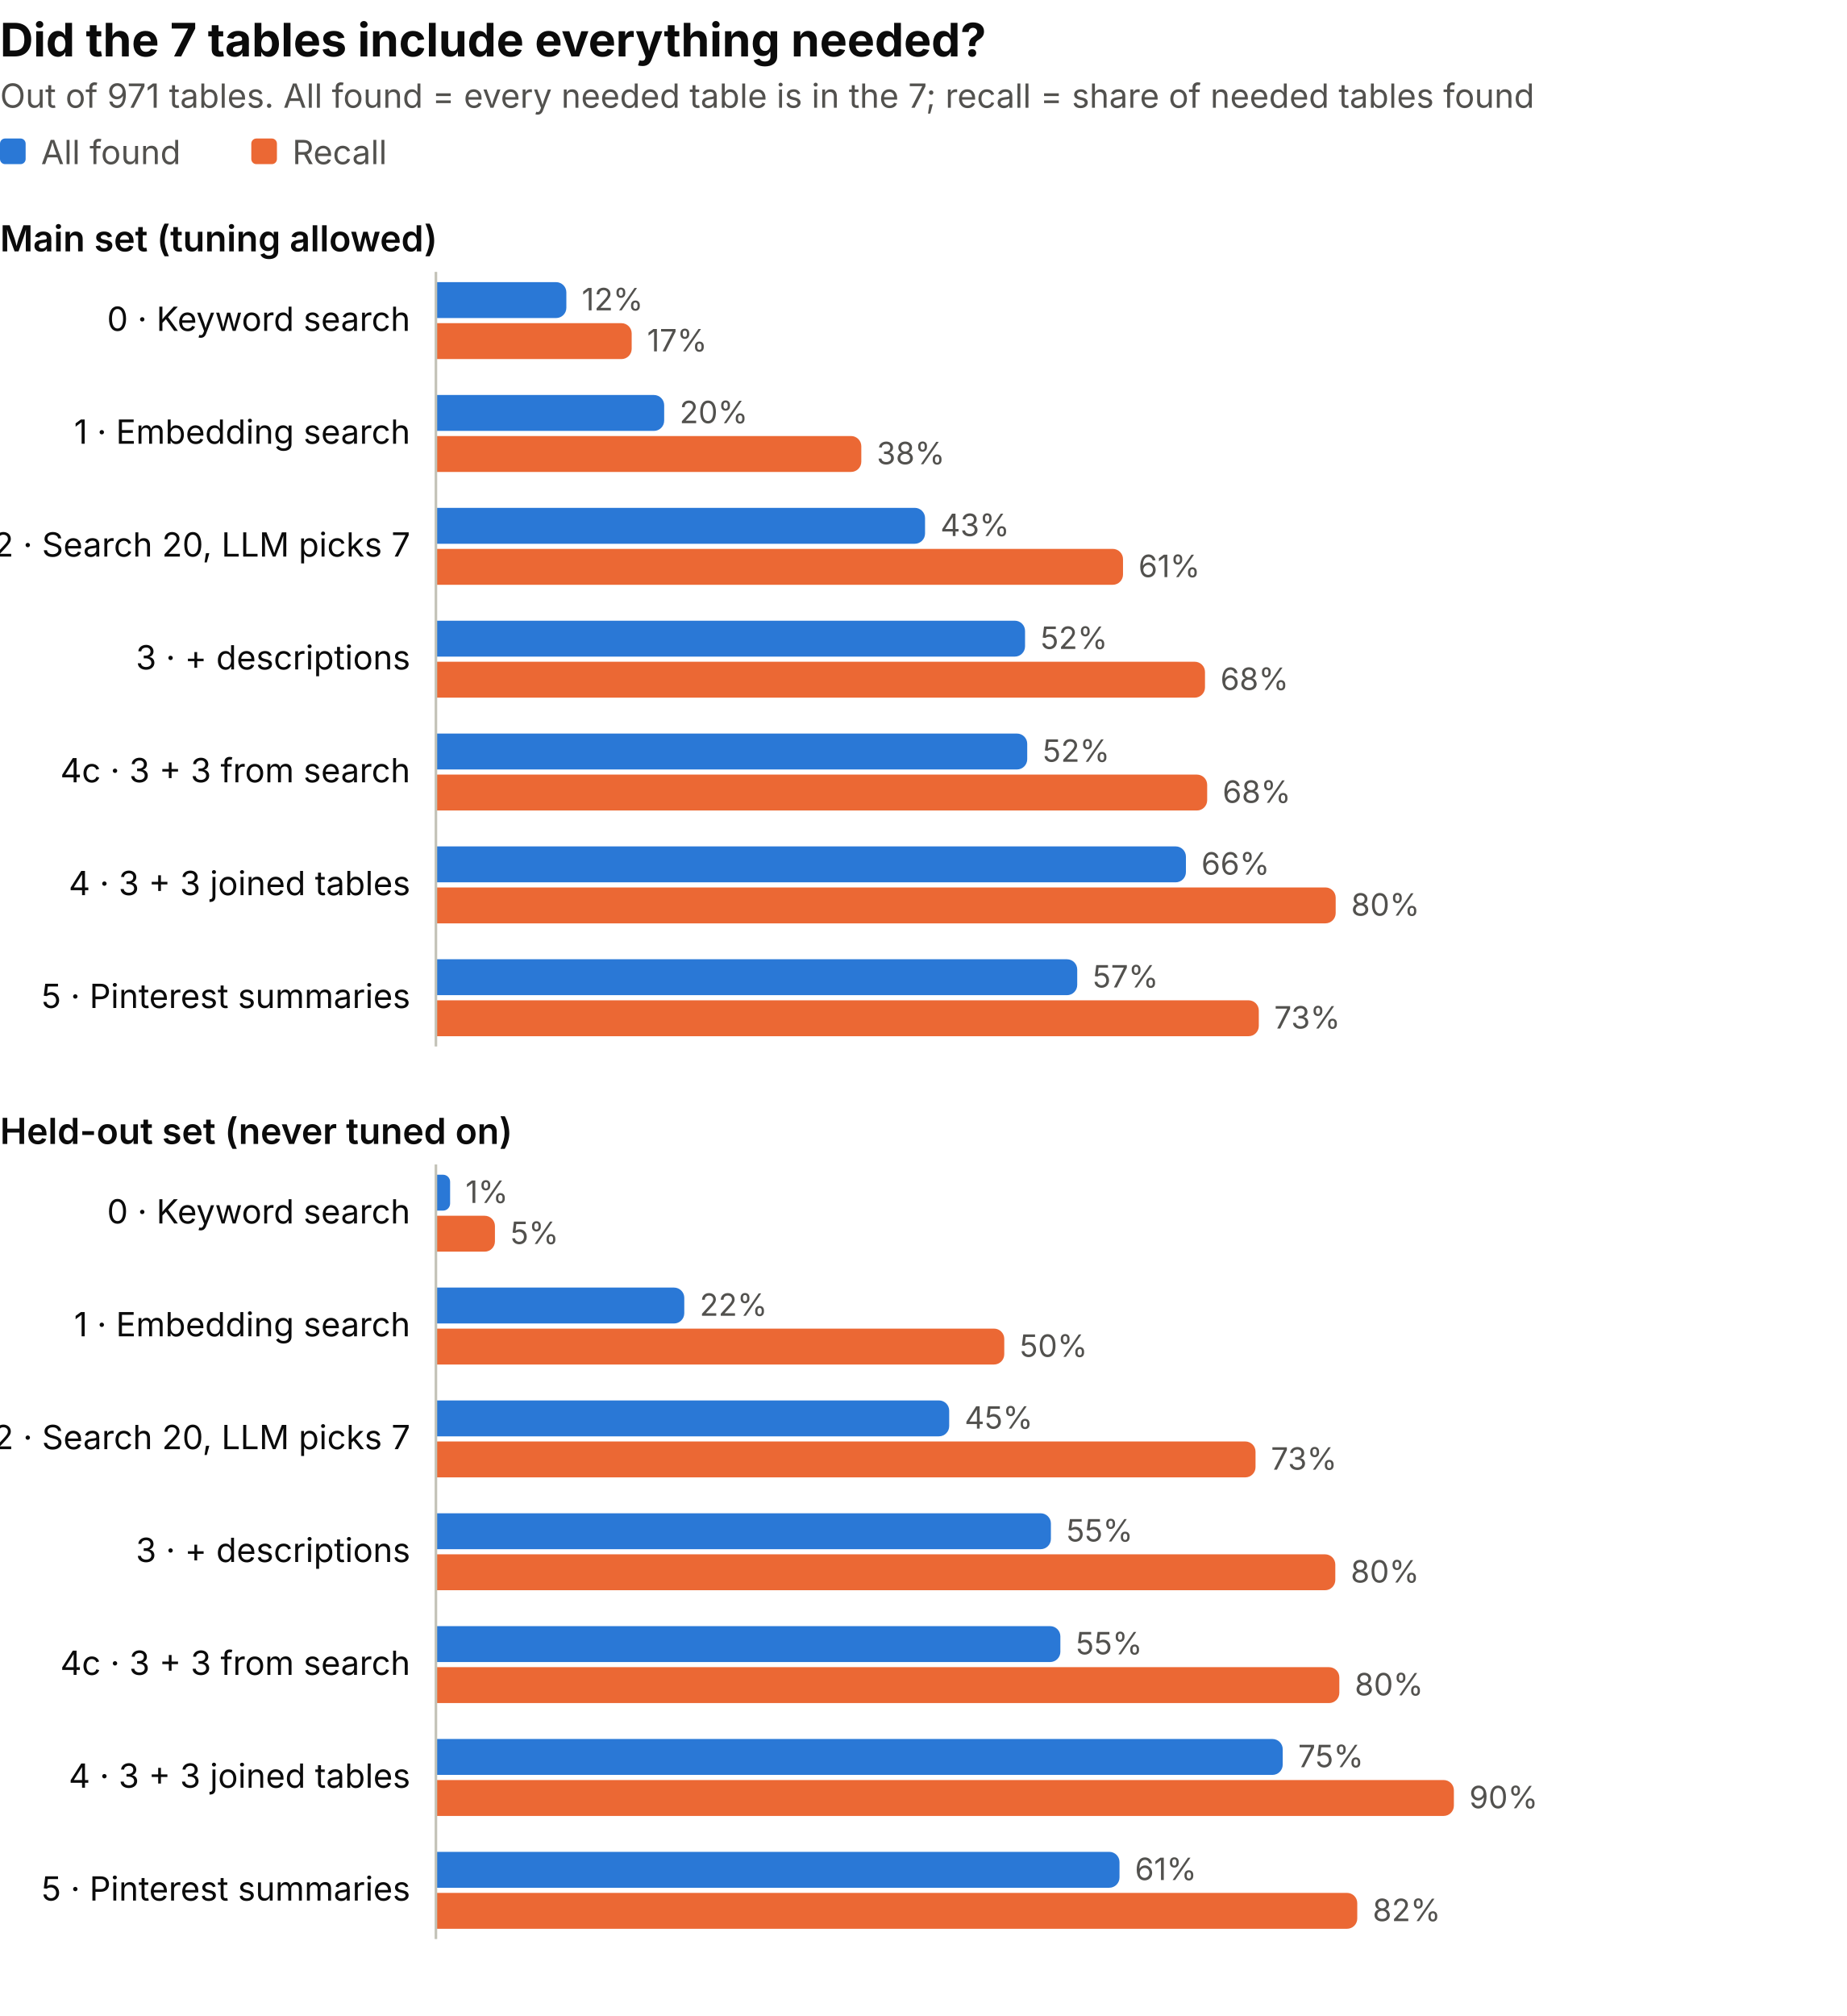
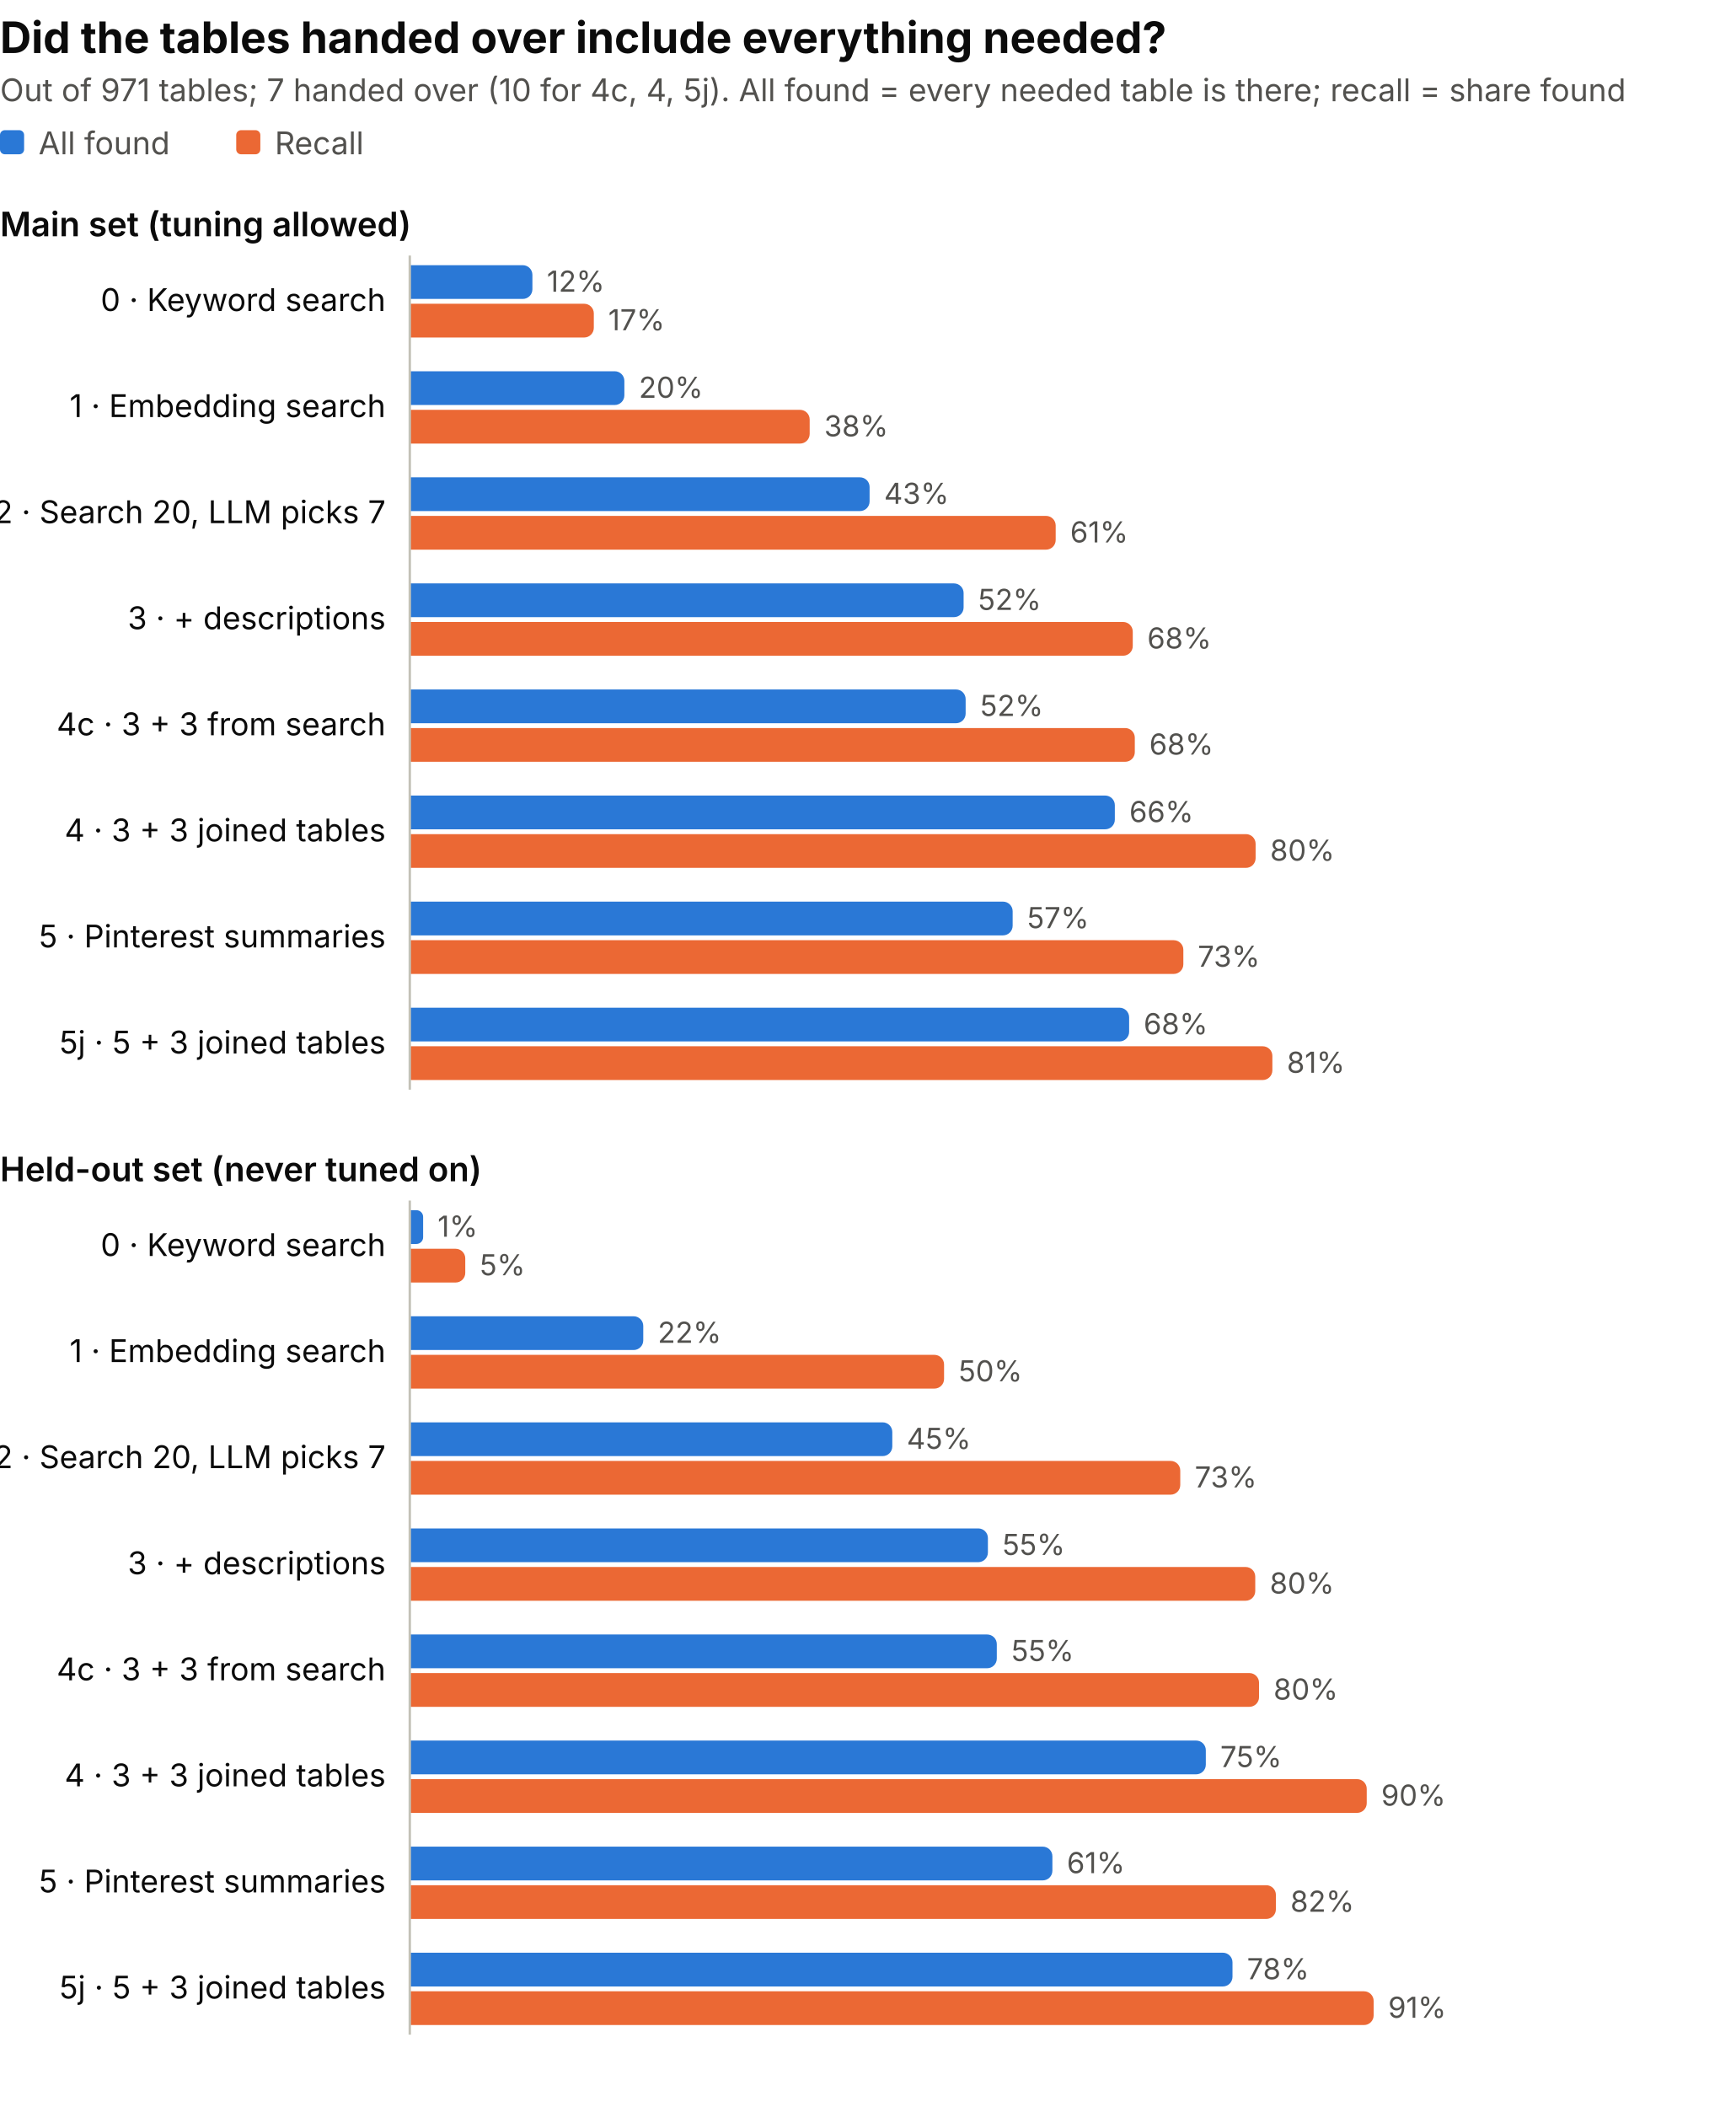
- <svg xmlns="http://www.w3.org/2000/svg" width="720" height="786" viewBox="0 0 720 786" role="img" aria-label="Did the 7 tables include everything needed?">
+ <svg xmlns="http://www.w3.org/2000/svg" width="720" height="874" viewBox="0 0 720 874" role="img" aria-label="Did the tables handed over include everything needed?">
  <style>text{font-family:system-ui, -apple-system, "Segoe UI", sans-serif;font-variant-numeric:tabular-nums} .s1{fill:#2a78d6} .s2{fill:#eb6834} .s3{fill:#1baf7a} .muted{fill:#898781} .ink{fill:#0b0b0b} .ink2{fill:#52514e} .axis{stroke:#c3c2b7} .grid{stroke:#e1e0d9} .ref{stroke:#52514e} @media (prefers-color-scheme: dark) { .s1{fill:#3987e5} .s2{fill:#d95926} .s3{fill:#199e70} .muted{fill:#898781} .ink{fill:#f0efec} .ink2{fill:#c3c2b7} .axis{stroke:#383835} .grid{stroke:#2c2c2a} .ref{stroke:#c3c2b7} }</style>
-   <text x="0" y="22" font-size="18" font-weight="700" class="ink">Did the 7 tables include everything needed?</text>
-   <text x="0" y="42" font-size="13" class="ink2">Out of 971 tables. All found = every needed table is in the 7; recall = share of needed tables found</text>
+   <text x="0" y="22" font-size="18" font-weight="700" class="ink">Did the tables handed over include everything needed?</text>
+   <text x="0" y="42" font-size="13" class="ink2">Out of 971 tables; 7 handed over (10 for 4c, 4, 5j). All found = every needed table is there; recall = share found</text>
  <rect x="0" y="54" width="10" height="10" rx="2" class="s1" />
  <text x="16" y="64" font-size="13" class="ink2">All found</text>
  <rect x="98" y="54" width="10" height="10" rx="2" class="s2" />
  <text x="114" y="64" font-size="13" class="ink2">Recall</text>
  <text x="0" y="98" font-size="14" font-weight="600" class="ink">Main set (tuning allowed)</text>
  <text x="160" y="129.0" font-size="13" text-anchor="end" class="ink">0 · Keyword search</text>
  <path d="M170,110 H216.867 A4,4 0 0 1 220.867,114 V120 A4,4 0 0 1 216.867,124 H170 Z" class="s1" />
  <text x="226.867" y="121" font-size="12" class="ink2">12%</text>
  <path d="M170,126 H242.343 A4,4 0 0 1 246.343,130 V136 A4,4 0 0 1 242.343,140 H170 Z" class="s2" />
  <text x="252.343" y="137" font-size="12" class="ink2">17%</text>
  <text x="160" y="173.0" font-size="13" text-anchor="end" class="ink">1 · Embedding search</text>
  <path d="M170,154 H255.017 A4,4 0 0 1 259.017,158 V164 A4,4 0 0 1 255.017,168 H170 Z" class="s1" />
  <text x="265.017" y="165" font-size="12" class="ink2">20%</text>
  <path d="M170,170 H331.893 A4,4 0 0 1 335.893,174 V180 A4,4 0 0 1 331.893,184 H170 Z" class="s2" />
  <text x="341.893" y="181" font-size="12" class="ink2">38%</text>
  <text x="160" y="217.0" font-size="13" text-anchor="end" class="ink">2 · Search 20, LLM picks 7</text>
  <path d="M170,198 H356.751 A4,4 0 0 1 360.751,202 V208 A4,4 0 0 1 356.751,212 H170 Z" class="s1" />
  <text x="366.751" y="209" font-size="12" class="ink2">43%</text>
  <path d="M170,214 H433.952 A4,4 0 0 1 437.952,218 V224 A4,4 0 0 1 433.952,228 H170 Z" class="s2" />
  <text x="443.952" y="225" font-size="12" class="ink2">61%</text>
  <text x="160" y="261.0" font-size="13" text-anchor="end" class="ink">3 · + descriptions</text>
  <path d="M170,242 H395.75 A4,4 0 0 1 399.75,246 V252 A4,4 0 0 1 395.75,256 H170 Z" class="s1" />
  <text x="405.75" y="253" font-size="12" class="ink2">52%</text>
  <path d="M170,258 H465.924 A4,4 0 0 1 469.924,262 V268 A4,4 0 0 1 465.924,272 H170 Z" class="s2" />
  <text x="475.924" y="269" font-size="12" class="ink2">68%</text>
  <text x="160" y="305.0" font-size="13" text-anchor="end" class="ink">4c · 3 + 3 from search</text>
  <path d="M170,286 H396.597 A4,4 0 0 1 400.597,290 V296 A4,4 0 0 1 396.597,300 H170 Z" class="s1" />
  <text x="406.597" y="297" font-size="12" class="ink2">52%</text>
  <path d="M170,302 H466.772 A4,4 0 0 1 470.772,306 V312 A4,4 0 0 1 466.772,316 H170 Z" class="s2" />
  <text x="476.772" y="313" font-size="12" class="ink2">68%</text>
  <text x="160" y="349.0" font-size="13" text-anchor="end" class="ink">4 · 3 + 3 joined tables</text>
  <path d="M170,330 H458.486 A4,4 0 0 1 462.486,334 V340 A4,4 0 0 1 458.486,344 H170 Z" class="s1" />
  <text x="468.486" y="341" font-size="12" class="ink2">66%</text>
  <path d="M170,346 H516.888 A4,4 0 0 1 520.888,350 V356 A4,4 0 0 1 516.888,360 H170 Z" class="s2" />
  <text x="526.888" y="357" font-size="12" class="ink2">80%</text>
  <text x="160" y="393.0" font-size="13" text-anchor="end" class="ink">5 · Pinterest summaries</text>
  <path d="M170,374 H416.096 A4,4 0 0 1 420.096,378 V384 A4,4 0 0 1 416.096,388 H170 Z" class="s1" />
  <text x="426.096" y="385" font-size="12" class="ink2">57%</text>
  <path d="M170,390 H486.91 A4,4 0 0 1 490.91,394 V400 A4,4 0 0 1 486.91,404 H170 Z" class="s2" />
  <text x="496.91" y="401" font-size="12" class="ink2">73%</text>
-   <line x1="170" y1="106" x2="170" y2="408" class="axis" stroke-width="1" />
-   <text x="0" y="446" font-size="14" font-weight="600" class="ink">Held-out set (never tuned on)</text>
-   <text x="160" y="477.0" font-size="13" text-anchor="end" class="ink">0 · Keyword search</text>
-   <path d="M170,458 H172.767 A2.767,2.767 0 0 1 175.535,460.767 V469.233 A2.767,2.767 0 0 1 172.767,472 H170 Z" class="s1" />
-   <text x="181.535" y="469" font-size="12" class="ink2">1%</text>
-   <path d="M170,474 H189.015 A4,4 0 0 1 193.015,478 V484 A4,4 0 0 1 189.015,488 H170 Z" class="s2" />
-   <text x="199.015" y="485" font-size="12" class="ink2">5%</text>
-   <text x="160" y="521.0" font-size="13" text-anchor="end" class="ink">1 · Embedding search</text>
-   <path d="M170,502 H262.855 A4,4 0 0 1 266.855,506 V512 A4,4 0 0 1 262.855,516 H170 Z" class="s1" />
-   <text x="272.855" y="513" font-size="12" class="ink2">22%</text>
-   <path d="M170,518 H387.644 A4,4 0 0 1 391.644,522 V528 A4,4 0 0 1 387.644,532 H170 Z" class="s2" />
-   <text x="397.644" y="529" font-size="12" class="ink2">50%</text>
-   <text x="160" y="565.0" font-size="13" text-anchor="end" class="ink">2 · Search 20, LLM picks 7</text>
-   <path d="M170,546 H366.168 A4,4 0 0 1 370.168,550 V556 A4,4 0 0 1 366.168,560 H170 Z" class="s1" />
-   <text x="376.168" y="557" font-size="12" class="ink2">45%</text>
-   <path d="M170,562 H485.631 A4,4 0 0 1 489.631,566 V572 A4,4 0 0 1 485.631,576 H170 Z" class="s2" />
-   <text x="495.631" y="573" font-size="12" class="ink2">73%</text>
-   <text x="160" y="609.0" font-size="13" text-anchor="end" class="ink">3 · + descriptions</text>
-   <path d="M170,590 H405.832 A4,4 0 0 1 409.832,594 V600 A4,4 0 0 1 405.832,604 H170 Z" class="s1" />
-   <text x="415.832" y="601" font-size="12" class="ink2">55%</text>
-   <path d="M170,606 H516.742 A4,4 0 0 1 520.742,610 V616 A4,4 0 0 1 516.742,620 H170 Z" class="s2" />
-   <text x="526.742" y="617" font-size="12" class="ink2">80%</text>
-   <text x="160" y="653.0" font-size="13" text-anchor="end" class="ink">4c · 3 + 3 from search</text>
-   <path d="M170,634 H409.522 A4,4 0 0 1 413.522,638 V644 A4,4 0 0 1 409.522,648 H170 Z" class="s1" />
-   <text x="419.522" y="645" font-size="12" class="ink2">55%</text>
-   <path d="M170,650 H518.31 A4,4 0 0 1 522.31,654 V660 A4,4 0 0 1 518.31,664 H170 Z" class="s2" />
-   <text x="528.31" y="661" font-size="12" class="ink2">80%</text>
-   <text x="160" y="697.0" font-size="13" text-anchor="end" class="ink">4 · 3 + 3 joined tables</text>
-   <path d="M170,678 H496.231 A4,4 0 0 1 500.231,682 V688 A4,4 0 0 1 496.231,692 H170 Z" class="s1" />
-   <text x="506.231" y="689" font-size="12" class="ink2">75%</text>
-   <path d="M170,694 H562.985 A4,4 0 0 1 566.985,698 V704 A4,4 0 0 1 562.985,708 H170 Z" class="s2" />
-   <text x="572.985" y="705" font-size="12" class="ink2">90%</text>
-   <text x="160" y="741.0" font-size="13" text-anchor="end" class="ink">5 · Pinterest summaries</text>
-   <path d="M170,722 H432.583 A4,4 0 0 1 436.583,726 V732 A4,4 0 0 1 432.583,736 H170 Z" class="s1" />
-   <text x="442.583" y="733" font-size="12" class="ink2">61%</text>
-   <path d="M170,738 H525.303 A4,4 0 0 1 529.303,742 V748 A4,4 0 0 1 525.303,752 H170 Z" class="s2" />
-   <text x="535.303" y="749" font-size="12" class="ink2">82%</text>
-   <line x1="170" y1="454" x2="170" y2="756" class="axis" stroke-width="1" />
+   <text x="160" y="437.0" font-size="13" text-anchor="end" class="ink">5j · 5 + 3 joined tables</text>
+   <path d="M170,418 H464.42 A4,4 0 0 1 468.42,422 V428 A4,4 0 0 1 464.42,432 H170 Z" class="s1" />
+   <text x="474.42" y="429" font-size="12" class="ink2">68%</text>
+   <path d="M170,434 H523.842 A4,4 0 0 1 527.842,438 V444 A4,4 0 0 1 523.842,448 H170 Z" class="s2" />
+   <text x="533.842" y="445" font-size="12" class="ink2">81%</text>
+   <line x1="170" y1="106" x2="170" y2="452" class="axis" stroke-width="1" />
+   <text x="0" y="490" font-size="14" font-weight="600" class="ink">Held-out set (never tuned on)</text>
+   <text x="160" y="521.0" font-size="13" text-anchor="end" class="ink">0 · Keyword search</text>
+   <path d="M170,502 H172.767 A2.767,2.767 0 0 1 175.535,504.767 V513.233 A2.767,2.767 0 0 1 172.767,516 H170 Z" class="s1" />
+   <text x="181.535" y="513" font-size="12" class="ink2">1%</text>
+   <path d="M170,518 H189.015 A4,4 0 0 1 193.015,522 V528 A4,4 0 0 1 189.015,532 H170 Z" class="s2" />
+   <text x="199.015" y="529" font-size="12" class="ink2">5%</text>
+   <text x="160" y="565.0" font-size="13" text-anchor="end" class="ink">1 · Embedding search</text>
+   <path d="M170,546 H262.855 A4,4 0 0 1 266.855,550 V556 A4,4 0 0 1 262.855,560 H170 Z" class="s1" />
+   <text x="272.855" y="557" font-size="12" class="ink2">22%</text>
+   <path d="M170,562 H387.644 A4,4 0 0 1 391.644,566 V572 A4,4 0 0 1 387.644,576 H170 Z" class="s2" />
+   <text x="397.644" y="573" font-size="12" class="ink2">50%</text>
+   <text x="160" y="609.0" font-size="13" text-anchor="end" class="ink">2 · Search 20, LLM picks 7</text>
+   <path d="M170,590 H366.168 A4,4 0 0 1 370.168,594 V600 A4,4 0 0 1 366.168,604 H170 Z" class="s1" />
+   <text x="376.168" y="601" font-size="12" class="ink2">45%</text>
+   <path d="M170,606 H485.631 A4,4 0 0 1 489.631,610 V616 A4,4 0 0 1 485.631,620 H170 Z" class="s2" />
+   <text x="495.631" y="617" font-size="12" class="ink2">73%</text>
+   <text x="160" y="653.0" font-size="13" text-anchor="end" class="ink">3 · + descriptions</text>
+   <path d="M170,634 H405.832 A4,4 0 0 1 409.832,638 V644 A4,4 0 0 1 405.832,648 H170 Z" class="s1" />
+   <text x="415.832" y="645" font-size="12" class="ink2">55%</text>
+   <path d="M170,650 H516.742 A4,4 0 0 1 520.742,654 V660 A4,4 0 0 1 516.742,664 H170 Z" class="s2" />
+   <text x="526.742" y="661" font-size="12" class="ink2">80%</text>
+   <text x="160" y="697.0" font-size="13" text-anchor="end" class="ink">4c · 3 + 3 from search</text>
+   <path d="M170,678 H409.522 A4,4 0 0 1 413.522,682 V688 A4,4 0 0 1 409.522,692 H170 Z" class="s1" />
+   <text x="419.522" y="689" font-size="12" class="ink2">55%</text>
+   <path d="M170,694 H518.31 A4,4 0 0 1 522.31,698 V704 A4,4 0 0 1 518.31,708 H170 Z" class="s2" />
+   <text x="528.31" y="705" font-size="12" class="ink2">80%</text>
+   <text x="160" y="741.0" font-size="13" text-anchor="end" class="ink">4 · 3 + 3 joined tables</text>
+   <path d="M170,722 H496.231 A4,4 0 0 1 500.231,726 V732 A4,4 0 0 1 496.231,736 H170 Z" class="s1" />
+   <text x="506.231" y="733" font-size="12" class="ink2">75%</text>
+   <path d="M170,738 H562.985 A4,4 0 0 1 566.985,742 V748 A4,4 0 0 1 562.985,752 H170 Z" class="s2" />
+   <text x="572.985" y="749" font-size="12" class="ink2">90%</text>
+   <text x="160" y="785.0" font-size="13" text-anchor="end" class="ink">5 · Pinterest summaries</text>
+   <path d="M170,766 H432.583 A4,4 0 0 1 436.583,770 V776 A4,4 0 0 1 432.583,780 H170 Z" class="s1" />
+   <text x="442.583" y="777" font-size="12" class="ink2">61%</text>
+   <path d="M170,782 H525.303 A4,4 0 0 1 529.303,786 V792 A4,4 0 0 1 525.303,796 H170 Z" class="s2" />
+   <text x="535.303" y="793" font-size="12" class="ink2">82%</text>
+   <text x="160" y="829.0" font-size="13" text-anchor="end" class="ink">5j · 5 + 3 joined tables</text>
+   <path d="M170,810 H507.3 A4,4 0 0 1 511.3,814 V820 A4,4 0 0 1 507.3,824 H170 Z" class="s1" />
+   <text x="517.3" y="821" font-size="12" class="ink2">78%</text>
+   <path d="M170,826 H565.856 A4,4 0 0 1 569.856,830 V836 A4,4 0 0 1 565.856,840 H170 Z" class="s2" />
+   <text x="575.856" y="837" font-size="12" class="ink2">91%</text>
+   <line x1="170" y1="498" x2="170" y2="844" class="axis" stroke-width="1" />
</svg>
